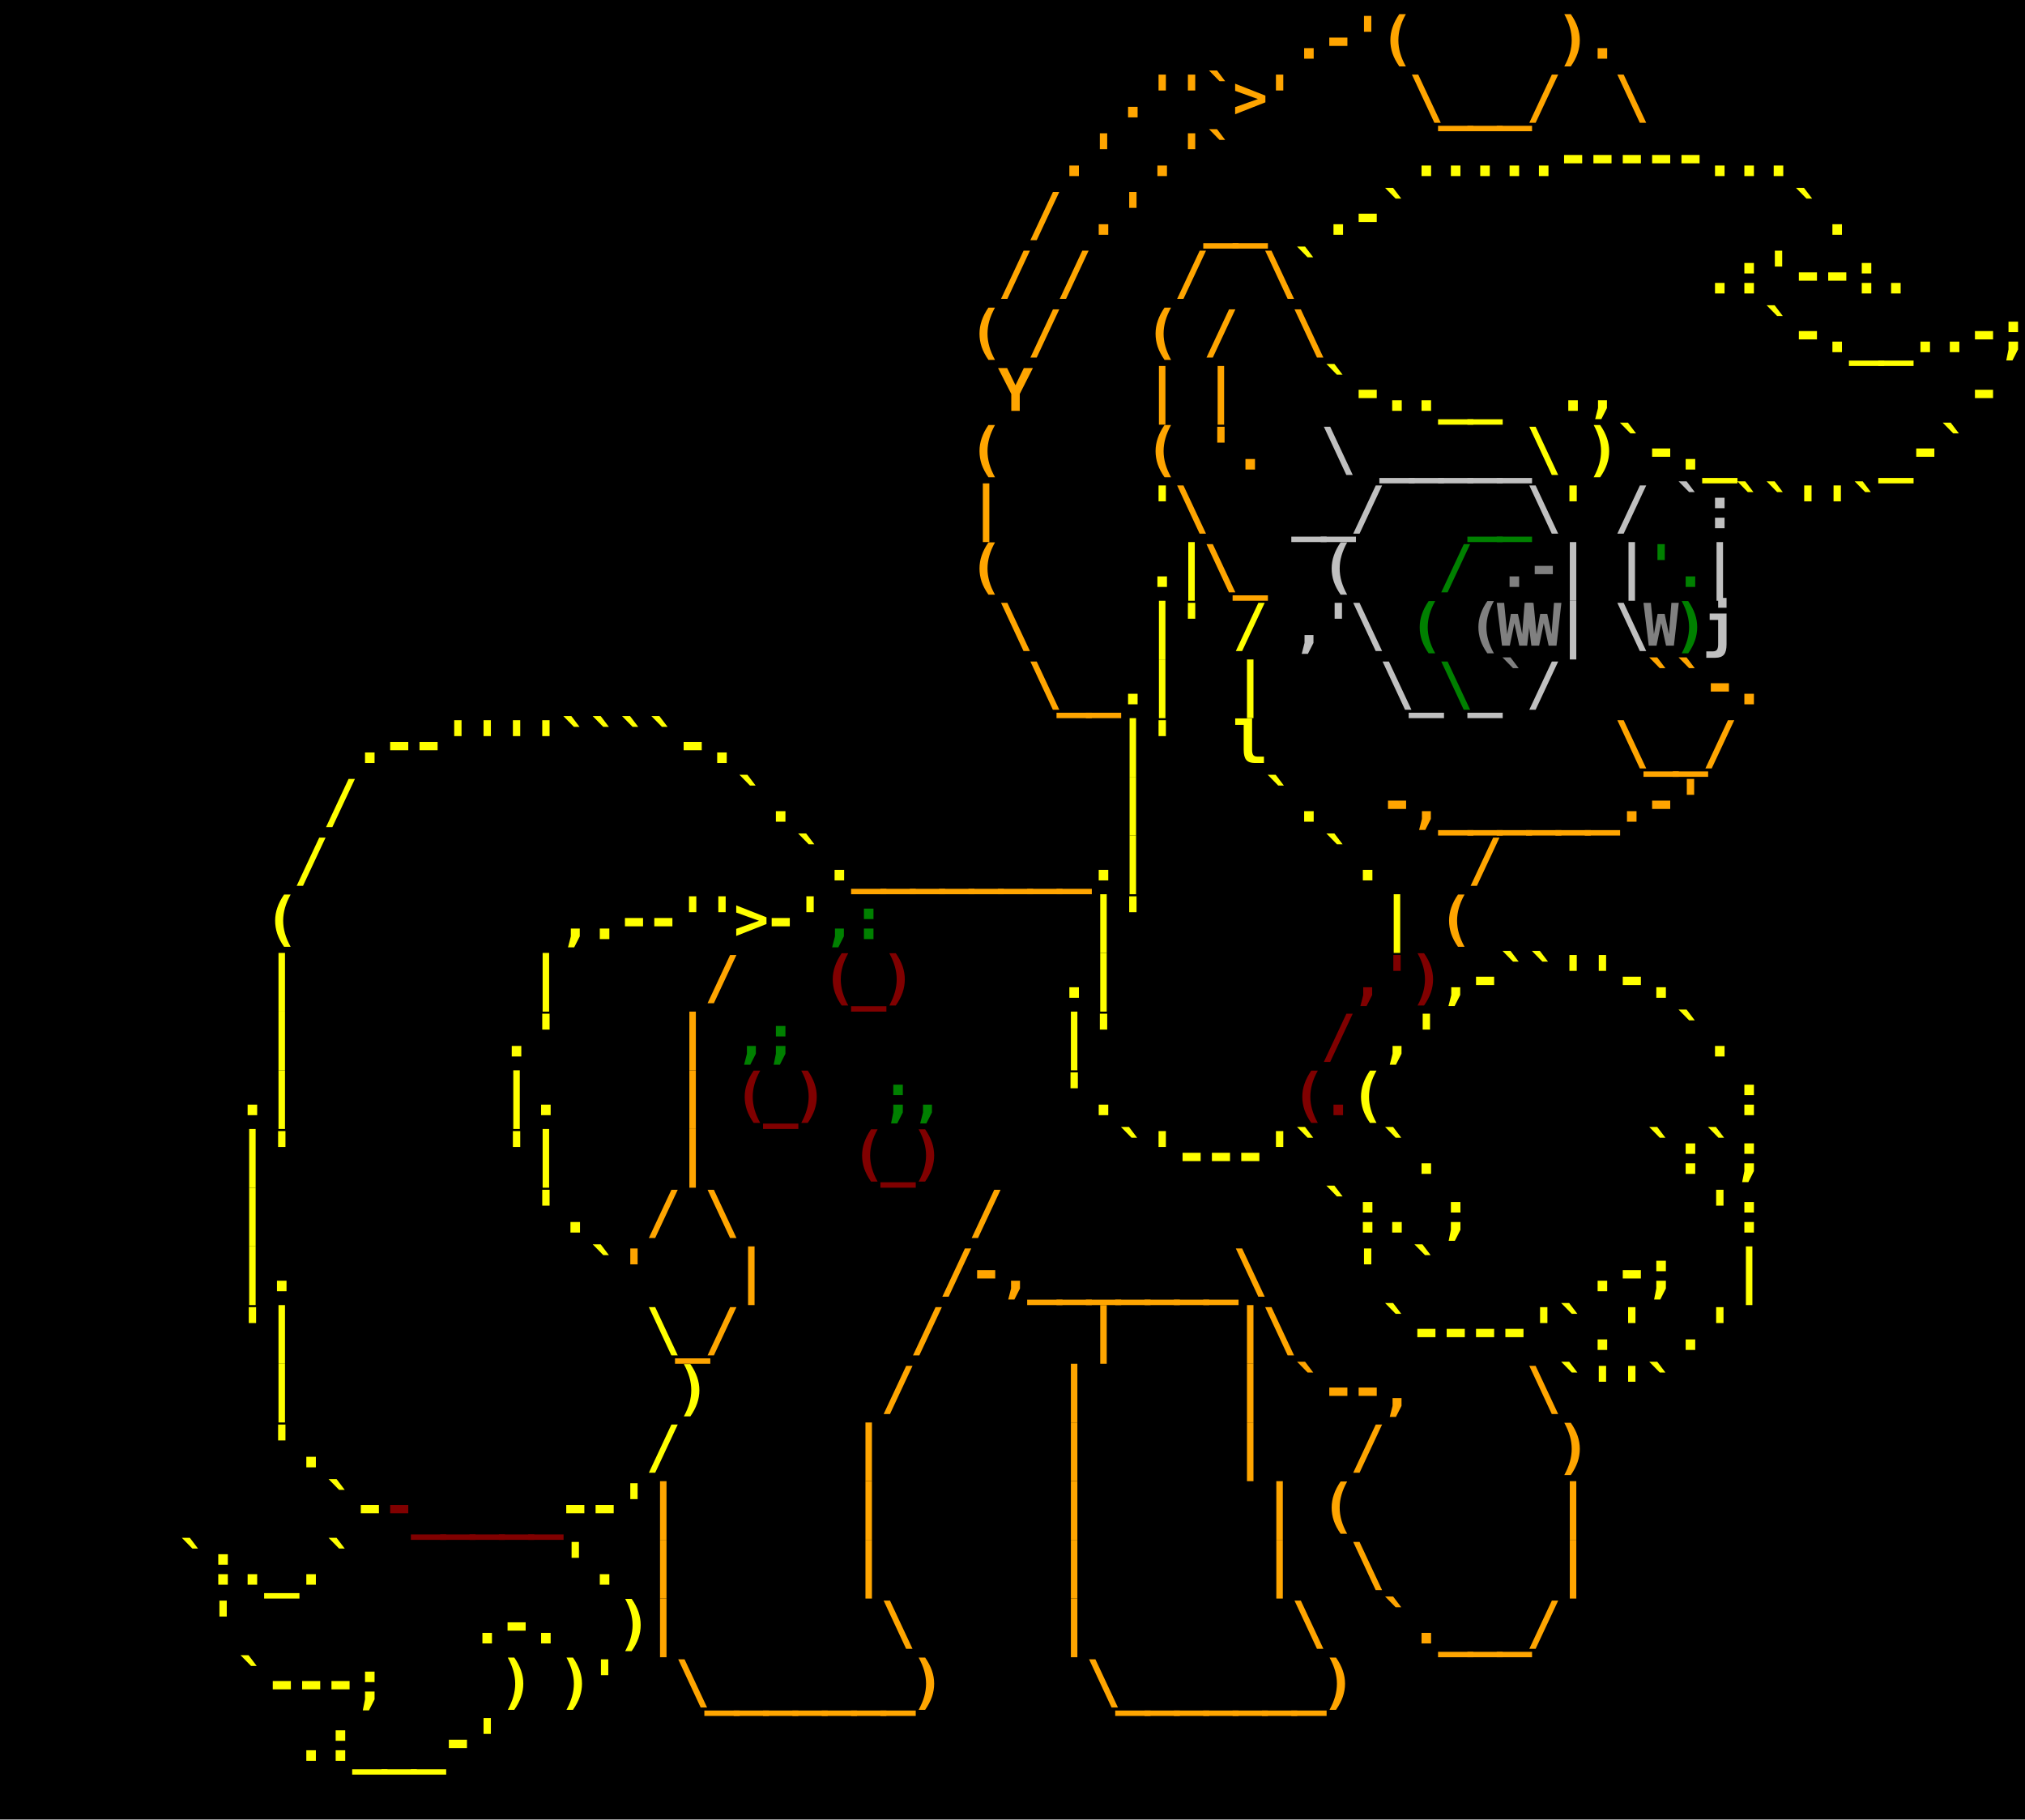
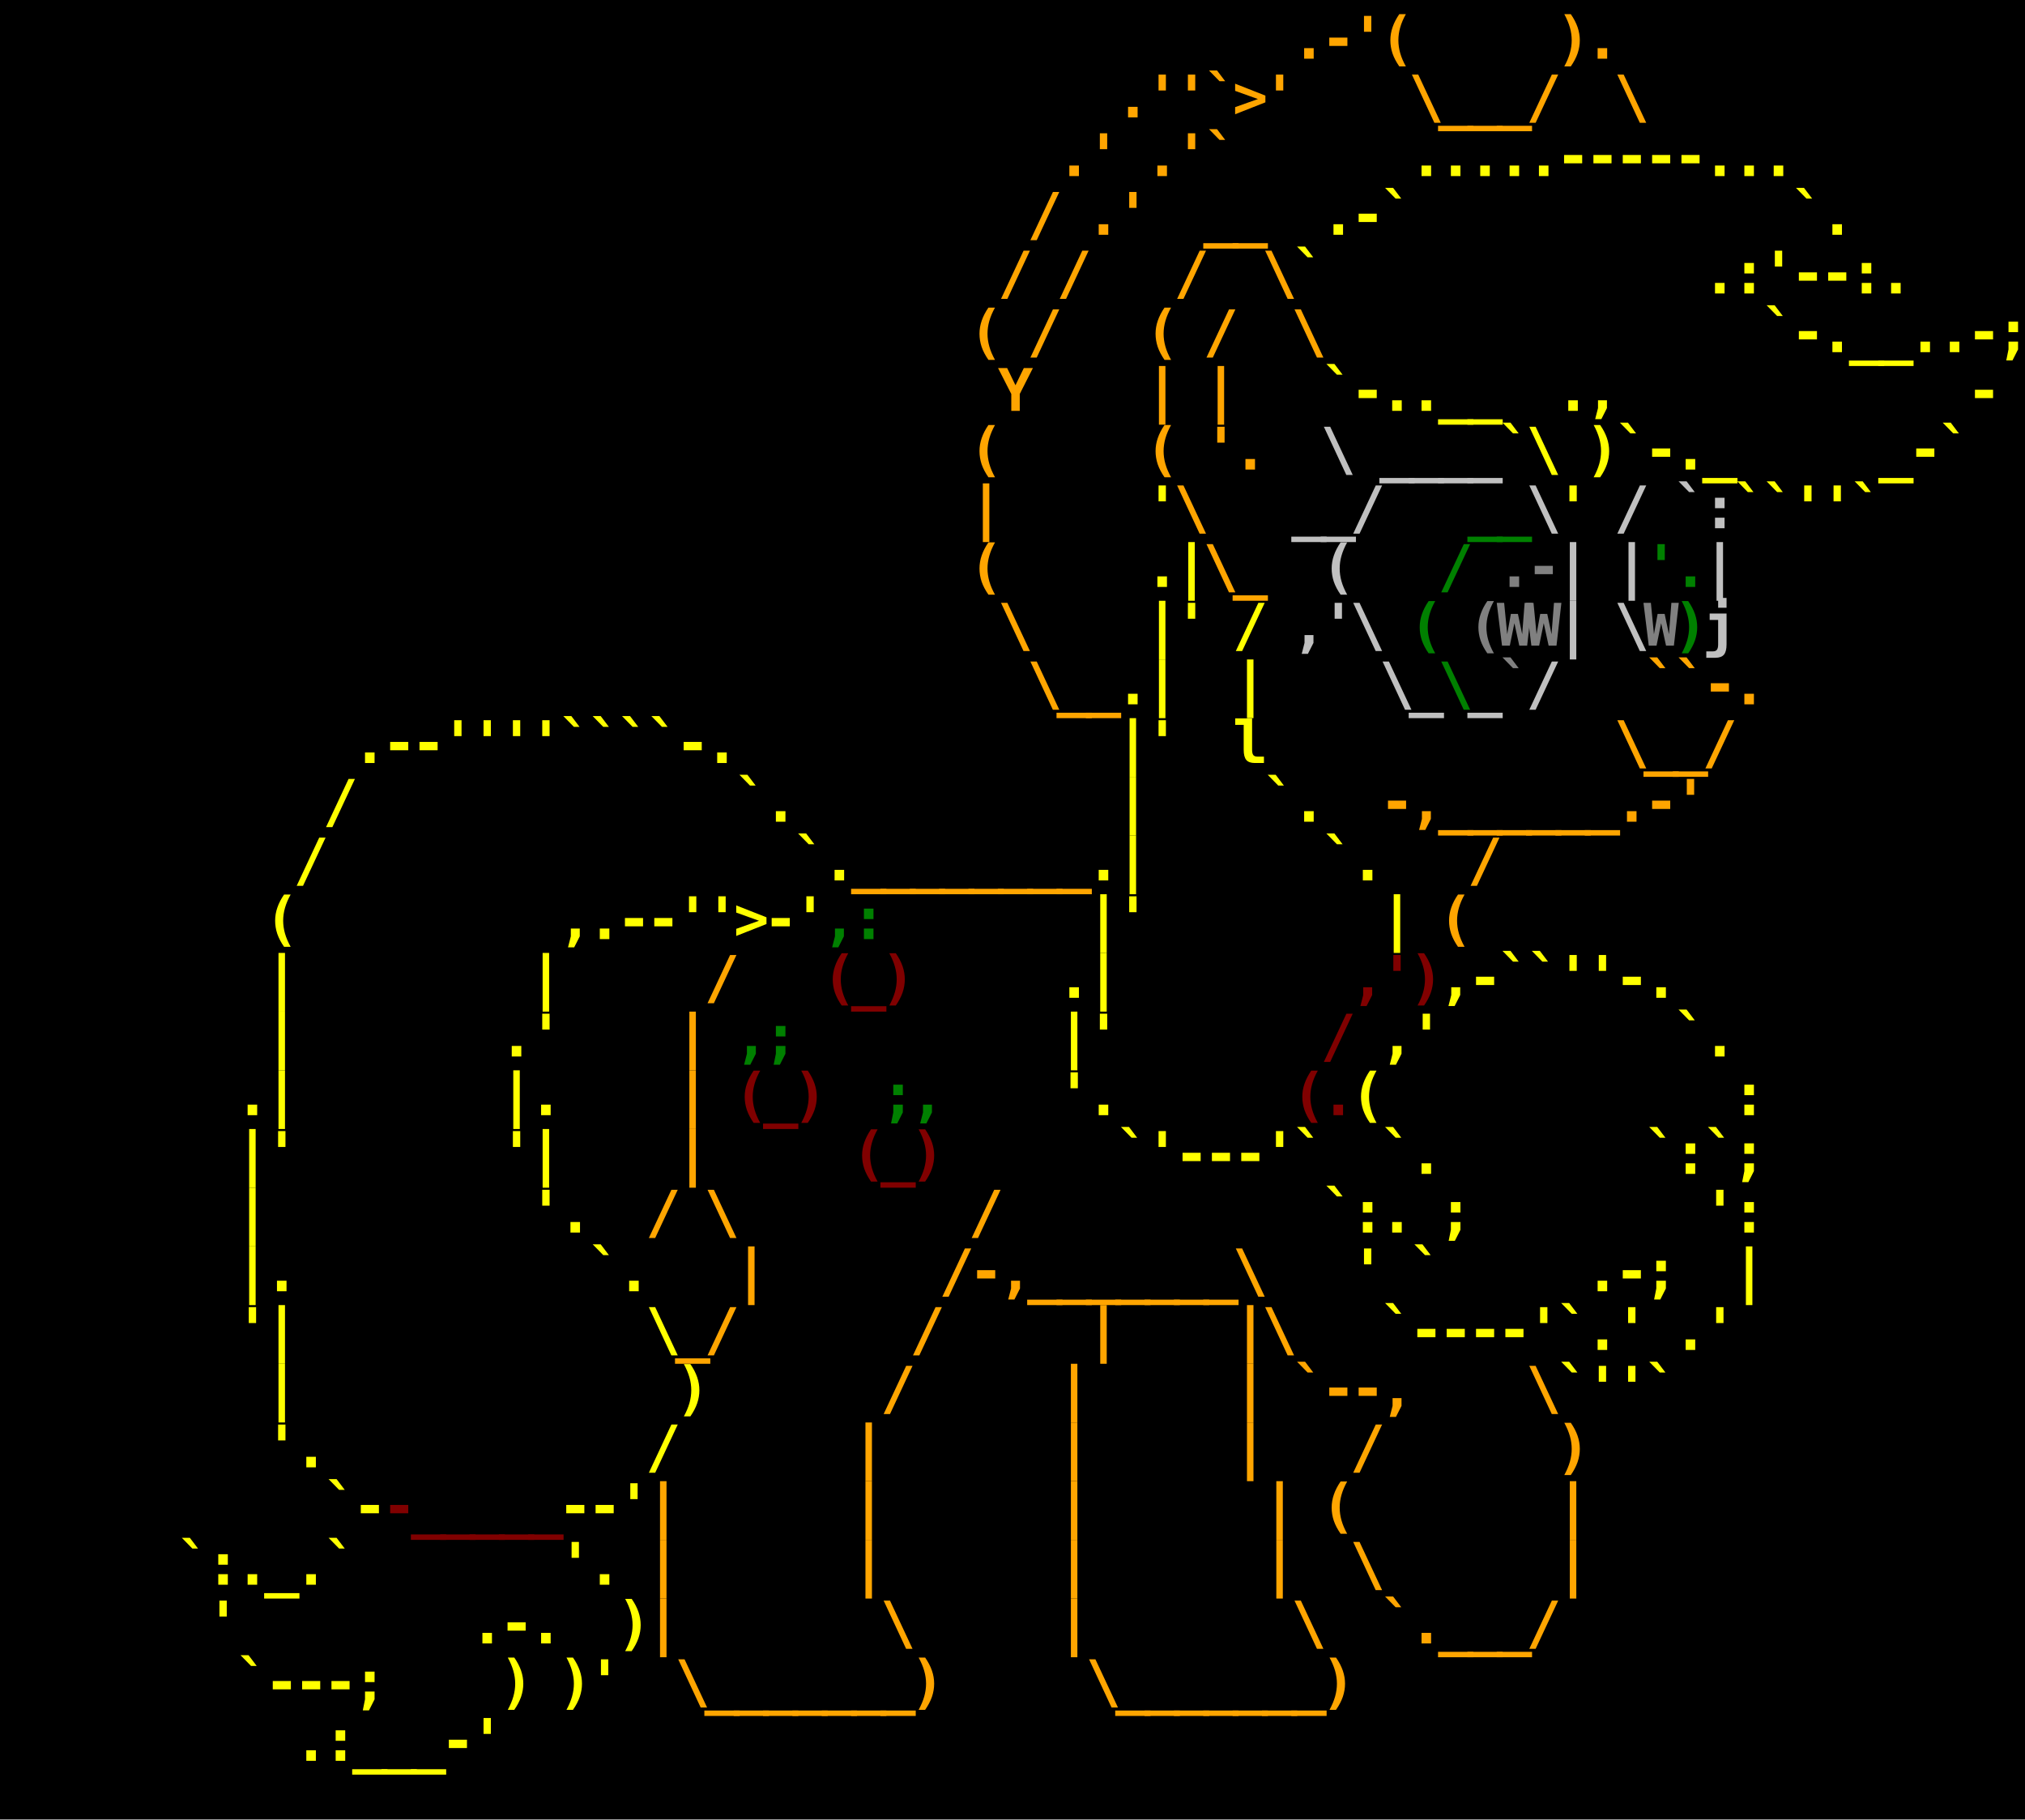
<svg xmlns="http://www.w3.org/2000/svg" width="414" height="372">
  <rect style="fill:black;stroke:none;" width="414" height="372" x="0" y="0" />
  <text y="0" x="0" style="font-family:monospace;font-size:12px;font-weight:bold;">
    <tspan x="264" y="12" style="fill:orange;">.</tspan>
    <tspan x="270" y="12" style="fill:orange;">-</tspan>
    <tspan x="276" y="12" style="fill:orange;">'</tspan>
    <tspan x="282" y="12" style="fill:orange;">(</tspan>
    <tspan x="318" y="12" style="fill:orange;">)</tspan>
    <tspan x="324" y="12" style="fill:orange;">.</tspan>
    <tspan x="228" y="24" style="fill:orange;">.</tspan>
    <tspan x="234" y="24" style="fill:orange;">'</tspan>
    <tspan x="240" y="24" style="fill:orange;">'</tspan>
    <tspan x="246" y="24" style="fill:orange;">`</tspan>
    <tspan x="252" y="24" style="fill:orange;">&gt;</tspan>
    <tspan x="258" y="24" style="fill:orange;">'</tspan>
    <tspan x="288" y="24" style="fill:orange;">\</tspan>
    <tspan x="294" y="24" style="fill:orange;">_</tspan>
    <tspan x="300" y="24" style="fill:orange;">_</tspan>
    <tspan x="306" y="24" style="fill:orange;">_</tspan>
    <tspan x="312" y="24" style="fill:orange;">/</tspan>
    <tspan x="330" y="24" style="fill:orange;">\</tspan>
    <tspan x="216" y="36" style="fill:orange;">.</tspan>
    <tspan x="222" y="36" style="fill:orange;">'</tspan>
    <tspan x="234" y="36" style="fill:orange;">.</tspan>
    <tspan x="240" y="36" style="fill:orange;">'</tspan>
    <tspan x="246" y="36" style="fill:orange;">`</tspan>
    <tspan x="288" y="36" style="fill:yellow;">.</tspan>
    <tspan x="294" y="36" style="fill:yellow;">.</tspan>
    <tspan x="300" y="36" style="fill:yellow;">.</tspan>
    <tspan x="306" y="36" style="fill:yellow;">.</tspan>
    <tspan x="312" y="36" style="fill:yellow;">.</tspan>
    <tspan x="318" y="36" style="fill:yellow;">-</tspan>
    <tspan x="324" y="36" style="fill:yellow;">-</tspan>
    <tspan x="330" y="36" style="fill:yellow;">-</tspan>
    <tspan x="336" y="36" style="fill:yellow;">-</tspan>
    <tspan x="342" y="36" style="fill:yellow;">-</tspan>
    <tspan x="348" y="36" style="fill:yellow;">.</tspan>
    <tspan x="354" y="36" style="fill:yellow;">.</tspan>
    <tspan x="360" y="36" style="fill:yellow;">.</tspan>
    <tspan x="210" y="48" style="fill:orange;">/</tspan>
    <tspan x="222" y="48" style="fill:orange;">.</tspan>
    <tspan x="228" y="48" style="fill:orange;">'</tspan>
    <tspan x="246" y="48" style="fill:orange;">_</tspan>
    <tspan x="252" y="48" style="fill:orange;">_</tspan>
    <tspan x="270" y="48" style="fill:yellow;">.</tspan>
    <tspan x="276" y="48" style="fill:yellow;">-</tspan>
    <tspan x="282" y="48" style="fill:yellow;">`</tspan>
    <tspan x="366" y="48" style="fill:yellow;">`</tspan>
    <tspan x="372" y="48" style="fill:yellow;">.</tspan>
    <tspan x="204" y="60" style="fill:orange;">/</tspan>
    <tspan x="216" y="60" style="fill:orange;">/</tspan>
    <tspan x="240" y="60" style="fill:orange;">/</tspan>
    <tspan x="258" y="60" style="fill:orange;">\</tspan>
    <tspan x="264" y="60" style="fill:yellow;">`</tspan>
    <tspan x="348" y="60" style="fill:yellow;">.</tspan>
    <tspan x="354" y="60" style="fill:yellow;">:</tspan>
    <tspan x="360" y="60" style="fill:yellow;">'</tspan>
    <tspan x="366" y="60" style="fill:yellow;">-</tspan>
    <tspan x="372" y="60" style="fill:yellow;">-</tspan>
    <tspan x="378" y="60" style="fill:yellow;">:</tspan>
    <tspan x="384" y="60" style="fill:yellow;">.</tspan>
    <tspan x="198" y="72" style="fill:orange;">(</tspan>
    <tspan x="210" y="72" style="fill:orange;">/</tspan>
    <tspan x="234" y="72" style="fill:orange;">(</tspan>
    <tspan x="246" y="72" style="fill:orange;">/</tspan>
    <tspan x="264" y="72" style="fill:orange;">\</tspan>
    <tspan x="360" y="72" style="fill:yellow;">`</tspan>
    <tspan x="366" y="72" style="fill:yellow;">-</tspan>
    <tspan x="372" y="72" style="fill:yellow;">.</tspan>
    <tspan x="378" y="72" style="fill:yellow;">_</tspan>
    <tspan x="384" y="72" style="fill:yellow;">_</tspan>
    <tspan x="390" y="72" style="fill:yellow;">.</tspan>
    <tspan x="396" y="72" style="fill:yellow;">.</tspan>
    <tspan x="402" y="72" style="fill:yellow;">-</tspan>
    <tspan x="408" y="72" style="fill:yellow;">;</tspan>
    <tspan x="204" y="84" style="fill:orange;">Y</tspan>
    <tspan x="234" y="84" style="fill:orange;">|</tspan>
    <tspan x="246" y="84" style="fill:orange;">|</tspan>
    <tspan x="270" y="84" style="fill:yellow;">`</tspan>
    <tspan x="276" y="84" style="fill:yellow;">-</tspan>
    <tspan x="282" y="84" style="fill:yellow;">.</tspan>
    <tspan x="288" y="84" style="fill:yellow;">.</tspan>
    <tspan x="294" y="84" style="fill:yellow;">_</tspan>
    <tspan x="300" y="84" style="fill:yellow;">_</tspan>
    <tspan x="318" y="84" style="fill:yellow;">.</tspan>
    <tspan x="324" y="84" style="fill:yellow;">,</tspan>
    <tspan x="402" y="84" style="fill:yellow;">-</tspan>
    <tspan x="198" y="96" style="fill:orange;">(</tspan>
    <tspan x="234" y="96" style="fill:orange;">(</tspan>
    <tspan x="246" y="96" style="fill:orange;">'</tspan>
    <tspan x="252" y="96" style="fill:orange;">.</tspan>
    <tspan x="270" y="96" style="fill:silver;">\</tspan>
    <tspan x="282" y="96" style="fill:silver;">_</tspan>
    <tspan x="288" y="96" style="fill:silver;">_</tspan>
    <tspan x="294" y="96" style="fill:silver;">_</tspan>
    <tspan x="300" y="96" style="fill:silver;">_</tspan>
-     <tspan x="306" y="96" style="fill:silver;">_</tspan>
+     <tspan x="306" y="96" style="fill:yellow;">`</tspan>
    <tspan x="312" y="96" style="fill:yellow;">\</tspan>
    <tspan x="324" y="96" style="fill:yellow;">)</tspan>
    <tspan x="330" y="96" style="fill:yellow;">`</tspan>
    <tspan x="336" y="96" style="fill:yellow;">-</tspan>
    <tspan x="342" y="96" style="fill:yellow;">.</tspan>
    <tspan x="348" y="96" style="fill:yellow;">_</tspan>
    <tspan x="384" y="96" style="fill:yellow;">_</tspan>
    <tspan x="390" y="96" style="fill:yellow;">-</tspan>
    <tspan x="396" y="96" style="fill:yellow;">`</tspan>
    <tspan x="198" y="108" style="fill:orange;">|</tspan>
    <tspan x="234" y="108" style="fill:yellow;">'</tspan>
    <tspan x="240" y="108" style="fill:orange;">\</tspan>
    <tspan x="264" y="108" style="fill:silver;">_</tspan>
    <tspan x="270" y="108" style="fill:silver;">_</tspan>
    <tspan x="276" y="108" style="fill:silver;">/</tspan>
    <tspan x="300" y="108" style="fill:green;">_</tspan>
    <tspan x="306" y="108" style="fill:green;">_</tspan>
    <tspan x="312" y="108" style="fill:silver;">\</tspan>
    <tspan x="318" y="108" style="fill:yellow;">'</tspan>
    <tspan x="330" y="108" style="fill:silver;">/</tspan>
    <tspan x="342" y="108" style="fill:silver;">`</tspan>
    <tspan x="348" y="108" style="fill:silver;">:</tspan>
    <tspan x="354" y="108" style="fill:yellow;">`</tspan>
    <tspan x="360" y="108" style="fill:yellow;">`</tspan>
    <tspan x="366" y="108" style="fill:yellow;">'</tspan>
    <tspan x="372" y="108" style="fill:yellow;">'</tspan>
    <tspan x="378" y="108" style="fill:yellow;">`</tspan>
    <tspan x="198" y="120" style="fill:orange;">(</tspan>
    <tspan x="234" y="120" style="fill:yellow;">.</tspan>
    <tspan x="240" y="120" style="fill:yellow;">|</tspan>
    <tspan x="246" y="120" style="fill:orange;">\</tspan>
    <tspan x="252" y="120" style="fill:orange;">_</tspan>
    <tspan x="270" y="120" style="fill:silver;">(</tspan>
    <tspan x="294" y="120" style="fill:green;">/</tspan>
    <tspan x="306" y="120" style="fill:gray;">.</tspan>
    <tspan x="312" y="120" style="fill:gray;">-</tspan>
    <tspan x="318" y="120" style="fill:silver;">|</tspan>
    <tspan x="330" y="120" style="fill:silver;">|</tspan>
    <tspan x="336" y="120" style="fill:green;">'</tspan>
    <tspan x="342" y="120" style="fill:green;">.</tspan>
    <tspan x="348" y="120" style="fill:silver;">|</tspan>
    <tspan x="204" y="132" style="fill:orange;">\</tspan>
    <tspan x="234" y="132" style="fill:yellow;">|</tspan>
    <tspan x="240" y="132" style="fill:yellow;">'</tspan>
    <tspan x="252" y="132" style="fill:yellow;">/</tspan>
    <tspan x="264" y="132" style="fill:silver;">,</tspan>
    <tspan x="270" y="132" style="fill:silver;">'</tspan>
    <tspan x="276" y="132" style="fill:silver;">\</tspan>
    <tspan x="288" y="132" style="fill:green;">(</tspan>
    <tspan x="300" y="132" style="fill:gray;">(</tspan>
    <tspan x="306" y="132" style="fill:gray;">W</tspan>
    <tspan x="312" y="132" style="fill:gray;">W</tspan>
    <tspan x="318" y="132" style="fill:silver;">|</tspan>
    <tspan x="330" y="132" style="fill:silver;">\</tspan>
    <tspan x="336" y="132" style="fill:gray;">W</tspan>
    <tspan x="342" y="132" style="fill:green;">)</tspan>
    <tspan x="348" y="132" style="fill:silver;">j</tspan>
    <tspan x="210" y="144" style="fill:orange;">\</tspan>
    <tspan x="216" y="144" style="fill:orange;">_</tspan>
    <tspan x="222" y="144" style="fill:orange;">_</tspan>
    <tspan x="228" y="144" style="fill:yellow;">.</tspan>
    <tspan x="234" y="144" style="fill:yellow;">|</tspan>
    <tspan x="252" y="144" style="fill:yellow;">|</tspan>
    <tspan x="282" y="144" style="fill:silver;">\</tspan>
    <tspan x="288" y="144" style="fill:silver;">_</tspan>
    <tspan x="294" y="144" style="fill:green;">\</tspan>
    <tspan x="300" y="144" style="fill:silver;">_</tspan>
    <tspan x="306" y="144" style="fill:gray;">`</tspan>
    <tspan x="312" y="144" style="fill:silver;">/</tspan>
    <tspan x="336" y="144" style="fill:orange;">`</tspan>
    <tspan x="342" y="144" style="fill:orange;">`</tspan>
    <tspan x="348" y="144" style="fill:orange;">-</tspan>
    <tspan x="354" y="144" style="fill:orange;">.</tspan>
    <tspan x="72" y="156" style="fill:yellow;">.</tspan>
    <tspan x="78" y="156" style="fill:yellow;">-</tspan>
    <tspan x="84" y="156" style="fill:yellow;">-</tspan>
    <tspan x="90" y="156" style="fill:yellow;">'</tspan>
    <tspan x="96" y="156" style="fill:yellow;">'</tspan>
    <tspan x="102" y="156" style="fill:yellow;">'</tspan>
    <tspan x="108" y="156" style="fill:yellow;">'</tspan>
    <tspan x="114" y="156" style="fill:yellow;">`</tspan>
    <tspan x="120" y="156" style="fill:yellow;">`</tspan>
    <tspan x="126" y="156" style="fill:yellow;">`</tspan>
    <tspan x="132" y="156" style="fill:yellow;">`</tspan>
    <tspan x="138" y="156" style="fill:yellow;">-</tspan>
    <tspan x="144" y="156" style="fill:yellow;">.</tspan>
    <tspan x="228" y="156" style="fill:yellow;">|</tspan>
    <tspan x="234" y="156" style="fill:yellow;">'</tspan>
    <tspan x="252" y="156" style="fill:yellow;">l</tspan>
    <tspan x="330" y="156" style="fill:orange;">\</tspan>
    <tspan x="336" y="156" style="fill:orange;">_</tspan>
    <tspan x="342" y="156" style="fill:orange;">_</tspan>
    <tspan x="348" y="156" style="fill:orange;">/</tspan>
    <tspan x="66" y="168" style="fill:yellow;">/</tspan>
    <tspan x="150" y="168" style="fill:yellow;">`</tspan>
    <tspan x="156" y="168" style="fill:yellow;">.</tspan>
    <tspan x="228" y="168" style="fill:yellow;">|</tspan>
    <tspan x="258" y="168" style="fill:yellow;">`</tspan>
    <tspan x="264" y="168" style="fill:yellow;">.</tspan>
    <tspan x="282" y="168" style="fill:orange;">-</tspan>
    <tspan x="288" y="168" style="fill:orange;">,</tspan>
    <tspan x="294" y="168" style="fill:orange;">_</tspan>
    <tspan x="300" y="168" style="fill:orange;">_</tspan>
    <tspan x="306" y="168" style="fill:orange;">_</tspan>
    <tspan x="312" y="168" style="fill:orange;">_</tspan>
    <tspan x="318" y="168" style="fill:orange;">_</tspan>
    <tspan x="324" y="168" style="fill:orange;">_</tspan>
    <tspan x="330" y="168" style="fill:orange;">.</tspan>
    <tspan x="336" y="168" style="fill:orange;">-</tspan>
    <tspan x="342" y="168" style="fill:orange;">'</tspan>
    <tspan x="60" y="180" style="fill:yellow;">/</tspan>
    <tspan x="162" y="180" style="fill:yellow;">`</tspan>
    <tspan x="168" y="180" style="fill:yellow;">.</tspan>
    <tspan x="174" y="180" style="fill:orange;">_</tspan>
    <tspan x="180" y="180" style="fill:orange;">_</tspan>
    <tspan x="186" y="180" style="fill:orange;">_</tspan>
    <tspan x="192" y="180" style="fill:orange;">_</tspan>
    <tspan x="198" y="180" style="fill:orange;">_</tspan>
    <tspan x="204" y="180" style="fill:orange;">_</tspan>
    <tspan x="210" y="180" style="fill:orange;">_</tspan>
    <tspan x="216" y="180" style="fill:orange;">_</tspan>
    <tspan x="222" y="180" style="fill:yellow;">.</tspan>
    <tspan x="228" y="180" style="fill:yellow;">|</tspan>
    <tspan x="270" y="180" style="fill:yellow;">`</tspan>
    <tspan x="276" y="180" style="fill:yellow;">.</tspan>
    <tspan x="300" y="180" style="fill:orange;">/</tspan>
    <tspan x="54" y="192" style="fill:yellow;">(</tspan>
    <tspan x="114" y="192" style="fill:yellow;">,</tspan>
    <tspan x="120" y="192" style="fill:yellow;">.</tspan>
    <tspan x="126" y="192" style="fill:yellow;">-</tspan>
    <tspan x="132" y="192" style="fill:yellow;">-</tspan>
    <tspan x="138" y="192" style="fill:yellow;">'</tspan>
    <tspan x="144" y="192" style="fill:yellow;">'</tspan>
    <tspan x="150" y="192" style="fill:yellow;">&gt;</tspan>
    <tspan x="156" y="192" style="fill:yellow;">-</tspan>
    <tspan x="162" y="192" style="fill:yellow;">'</tspan>
    <tspan x="168" y="192" style="fill:green;">,</tspan>
    <tspan x="174" y="192" style="fill:green;">:</tspan>
    <tspan x="222" y="192" style="fill:yellow;">|</tspan>
    <tspan x="228" y="192" style="fill:yellow;">'</tspan>
    <tspan x="282" y="192" style="fill:yellow;">|</tspan>
    <tspan x="294" y="192" style="fill:orange;">(</tspan>
    <tspan x="54" y="204" style="fill:yellow;">|</tspan>
    <tspan x="108" y="204" style="fill:yellow;">|</tspan>
    <tspan x="144" y="204" style="fill:orange;">/</tspan>
    <tspan x="168" y="204" style="fill:maroon;">(</tspan>
    <tspan x="174" y="204" style="fill:maroon;">_</tspan>
    <tspan x="180" y="204" style="fill:maroon;">)</tspan>
    <tspan x="216" y="204" style="fill:yellow;">.</tspan>
    <tspan x="222" y="204" style="fill:yellow;">|</tspan>
    <tspan x="276" y="204" style="fill:maroon;">,</tspan>
    <tspan x="282" y="204" style="fill:maroon;">'</tspan>
    <tspan x="288" y="204" style="fill:maroon;">)</tspan>
    <tspan x="294" y="204" style="fill:yellow;">,</tspan>
    <tspan x="300" y="204" style="fill:yellow;">-</tspan>
    <tspan x="306" y="204" style="fill:yellow;">`</tspan>
    <tspan x="312" y="204" style="fill:yellow;">`</tspan>
    <tspan x="318" y="204" style="fill:yellow;">'</tspan>
    <tspan x="324" y="204" style="fill:yellow;">'</tspan>
    <tspan x="330" y="204" style="fill:yellow;">-</tspan>
    <tspan x="336" y="204" style="fill:yellow;">.</tspan>
    <tspan x="54" y="216" style="fill:yellow;">|</tspan>
    <tspan x="102" y="216" style="fill:yellow;">.</tspan>
    <tspan x="108" y="216" style="fill:yellow;">'</tspan>
    <tspan x="138" y="216" style="fill:orange;">|</tspan>
    <tspan x="150" y="216" style="fill:green;">,</tspan>
    <tspan x="156" y="216" style="fill:green;">;</tspan>
    <tspan x="216" y="216" style="fill:yellow;">|</tspan>
    <tspan x="222" y="216" style="fill:yellow;">'</tspan>
    <tspan x="270" y="216" style="fill:maroon;">/</tspan>
    <tspan x="282" y="216" style="fill:yellow;">,</tspan>
    <tspan x="288" y="216" style="fill:yellow;">'</tspan>
    <tspan x="342" y="216" style="fill:yellow;">`</tspan>
    <tspan x="348" y="216" style="fill:yellow;">.</tspan>
    <tspan x="48" y="228" style="fill:yellow;">.</tspan>
    <tspan x="54" y="228" style="fill:yellow;">|</tspan>
    <tspan x="102" y="228" style="fill:yellow;">|</tspan>
    <tspan x="108" y="228" style="fill:yellow;">.</tspan>
    <tspan x="138" y="228" style="fill:orange;">|</tspan>
    <tspan x="150" y="228" style="fill:maroon;">(</tspan>
    <tspan x="156" y="228" style="fill:maroon;">_</tspan>
    <tspan x="162" y="228" style="fill:maroon;">)</tspan>
    <tspan x="180" y="228" style="fill:green;">;</tspan>
    <tspan x="186" y="228" style="fill:green;">,</tspan>
    <tspan x="216" y="228" style="fill:yellow;">'</tspan>
    <tspan x="222" y="228" style="fill:yellow;">.</tspan>
    <tspan x="264" y="228" style="fill:maroon;">(</tspan>
    <tspan x="270" y="228" style="fill:maroon;">.</tspan>
    <tspan x="276" y="228" style="fill:yellow;">(</tspan>
    <tspan x="354" y="228" style="fill:yellow;">:</tspan>
    <tspan x="48" y="240" style="fill:yellow;">|</tspan>
    <tspan x="54" y="240" style="fill:yellow;">'</tspan>
    <tspan x="102" y="240" style="fill:yellow;">'</tspan>
    <tspan x="108" y="240" style="fill:yellow;">|</tspan>
    <tspan x="138" y="240" style="fill:orange;">|</tspan>
    <tspan x="174" y="240" style="fill:maroon;">(</tspan>
    <tspan x="180" y="240" style="fill:maroon;">_</tspan>
    <tspan x="186" y="240" style="fill:maroon;">)</tspan>
    <tspan x="228" y="240" style="fill:yellow;">`</tspan>
    <tspan x="234" y="240" style="fill:yellow;">'</tspan>
    <tspan x="240" y="240" style="fill:yellow;">-</tspan>
    <tspan x="246" y="240" style="fill:yellow;">-</tspan>
    <tspan x="252" y="240" style="fill:yellow;">-</tspan>
    <tspan x="258" y="240" style="fill:yellow;">'</tspan>
    <tspan x="264" y="240" style="fill:yellow;">`</tspan>
    <tspan x="282" y="240" style="fill:yellow;">`</tspan>
    <tspan x="288" y="240" style="fill:yellow;">.</tspan>
    <tspan x="336" y="240" style="fill:yellow;">`</tspan>
    <tspan x="342" y="240" style="fill:yellow;">:</tspan>
    <tspan x="348" y="240" style="fill:yellow;">`</tspan>
    <tspan x="354" y="240" style="fill:yellow;">;</tspan>
    <tspan x="48" y="252" style="fill:yellow;">|</tspan>
    <tspan x="108" y="252" style="fill:yellow;">'</tspan>
    <tspan x="114" y="252" style="fill:yellow;">.</tspan>
    <tspan x="132" y="252" style="fill:orange;">/</tspan>
    <tspan x="144" y="252" style="fill:orange;">\</tspan>
    <tspan x="198" y="252" style="fill:orange;">/</tspan>
    <tspan x="270" y="252" style="fill:yellow;">`</tspan>
    <tspan x="276" y="252" style="fill:yellow;">:</tspan>
    <tspan x="282" y="252" style="fill:yellow;">.</tspan>
    <tspan x="294" y="252" style="fill:yellow;">;</tspan>
    <tspan x="348" y="252" style="fill:yellow;">'</tspan>
    <tspan x="354" y="252" style="fill:yellow;">:</tspan>
    <tspan x="48" y="264" style="fill:yellow;">|</tspan>
    <tspan x="54" y="264" style="fill:yellow;">.</tspan>
    <tspan x="120" y="264" style="fill:yellow;">`</tspan>
-     <tspan x="126" y="264" style="fill:orange;">'</tspan>
+     <tspan x="126" y="264" style="fill:yellow;">.</tspan>
    <tspan x="150" y="264" style="fill:orange;">|</tspan>
    <tspan x="192" y="264" style="fill:orange;">/</tspan>
    <tspan x="198" y="264" style="fill:orange;">-</tspan>
    <tspan x="204" y="264" style="fill:orange;">,</tspan>
    <tspan x="210" y="264" style="fill:orange;">_</tspan>
    <tspan x="216" y="264" style="fill:orange;">_</tspan>
    <tspan x="222" y="264" style="fill:orange;">_</tspan>
    <tspan x="228" y="264" style="fill:orange;">_</tspan>
    <tspan x="234" y="264" style="fill:orange;">_</tspan>
    <tspan x="240" y="264" style="fill:orange;">_</tspan>
    <tspan x="246" y="264" style="fill:orange;">_</tspan>
    <tspan x="252" y="264" style="fill:orange;">\</tspan>
    <tspan x="276" y="264" style="fill:yellow;">'</tspan>
    <tspan x="288" y="264" style="fill:yellow;">`</tspan>
    <tspan x="324" y="264" style="fill:yellow;">.</tspan>
    <tspan x="330" y="264" style="fill:yellow;">-</tspan>
    <tspan x="336" y="264" style="fill:yellow;">;</tspan>
    <tspan x="354" y="264" style="fill:yellow;">|</tspan>
    <tspan x="48" y="276" style="fill:yellow;">'</tspan>
    <tspan x="54" y="276" style="fill:yellow;">|</tspan>
    <tspan x="132" y="276" style="fill:yellow;">\</tspan>
    <tspan x="138" y="276" style="fill:orange;">_</tspan>
    <tspan x="144" y="276" style="fill:orange;">/</tspan>
    <tspan x="186" y="276" style="fill:orange;">/</tspan>
    <tspan x="222" y="276" style="fill:orange;">|</tspan>
    <tspan x="252" y="276" style="fill:orange;">|</tspan>
    <tspan x="258" y="276" style="fill:orange;">\</tspan>
    <tspan x="282" y="276" style="fill:yellow;">`</tspan>
    <tspan x="288" y="276" style="fill:yellow;">-</tspan>
    <tspan x="294" y="276" style="fill:yellow;">-</tspan>
    <tspan x="300" y="276" style="fill:yellow;">-</tspan>
    <tspan x="306" y="276" style="fill:yellow;">-</tspan>
    <tspan x="312" y="276" style="fill:yellow;">'</tspan>
    <tspan x="318" y="276" style="fill:yellow;">`</tspan>
    <tspan x="324" y="276" style="fill:yellow;">.</tspan>
    <tspan x="330" y="276" style="fill:yellow;">'</tspan>
    <tspan x="342" y="276" style="fill:yellow;">.</tspan>
    <tspan x="348" y="276" style="fill:yellow;">'</tspan>
    <tspan x="54" y="288" style="fill:yellow;">|</tspan>
    <tspan x="138" y="288" style="fill:yellow;">)</tspan>
    <tspan x="180" y="288" style="fill:orange;">/</tspan>
    <tspan x="216" y="288" style="fill:orange;">|</tspan>
    <tspan x="252" y="288" style="fill:orange;">|</tspan>
    <tspan x="264" y="288" style="fill:orange;">`</tspan>
    <tspan x="270" y="288" style="fill:orange;">-</tspan>
    <tspan x="276" y="288" style="fill:orange;">-</tspan>
    <tspan x="282" y="288" style="fill:orange;">,</tspan>
    <tspan x="312" y="288" style="fill:orange;">\</tspan>
    <tspan x="318" y="288" style="fill:yellow;">`</tspan>
    <tspan x="324" y="288" style="fill:yellow;">'</tspan>
    <tspan x="330" y="288" style="fill:yellow;">'</tspan>
    <tspan x="336" y="288" style="fill:yellow;">`</tspan>
    <tspan x="54" y="300" style="fill:yellow;">'</tspan>
    <tspan x="60" y="300" style="fill:yellow;">.</tspan>
    <tspan x="132" y="300" style="fill:yellow;">/</tspan>
    <tspan x="174" y="300" style="fill:orange;">|</tspan>
    <tspan x="216" y="300" style="fill:orange;">|</tspan>
    <tspan x="252" y="300" style="fill:orange;">|</tspan>
    <tspan x="276" y="300" style="fill:orange;">/</tspan>
    <tspan x="318" y="300" style="fill:orange;">)</tspan>
    <tspan x="66" y="312" style="fill:yellow;">`</tspan>
    <tspan x="72" y="312" style="fill:yellow;">-</tspan>
    <tspan x="78" y="312" style="fill:maroon;">-</tspan>
    <tspan x="84" y="312" style="fill:maroon;">_</tspan>
    <tspan x="90" y="312" style="fill:maroon;">_</tspan>
    <tspan x="96" y="312" style="fill:maroon;">_</tspan>
    <tspan x="102" y="312" style="fill:maroon;">_</tspan>
    <tspan x="108" y="312" style="fill:maroon;">_</tspan>
    <tspan x="114" y="312" style="fill:yellow;">-</tspan>
    <tspan x="120" y="312" style="fill:yellow;">-</tspan>
    <tspan x="126" y="312" style="fill:yellow;">'</tspan>
    <tspan x="132" y="312" style="fill:orange;">|</tspan>
    <tspan x="174" y="312" style="fill:orange;">|</tspan>
    <tspan x="216" y="312" style="fill:orange;">|</tspan>
    <tspan x="258" y="312" style="fill:orange;">|</tspan>
    <tspan x="270" y="312" style="fill:orange;">(</tspan>
    <tspan x="318" y="312" style="fill:orange;">|</tspan>
    <tspan x="36" y="324" style="fill:yellow;">`</tspan>
    <tspan x="42" y="324" style="fill:yellow;">:</tspan>
    <tspan x="48" y="324" style="fill:yellow;">.</tspan>
    <tspan x="54" y="324" style="fill:yellow;">_</tspan>
    <tspan x="60" y="324" style="fill:yellow;">.</tspan>
    <tspan x="66" y="324" style="fill:yellow;">`</tspan>
    <tspan x="114" y="324" style="fill:yellow;">'</tspan>
    <tspan x="120" y="324" style="fill:yellow;">.</tspan>
    <tspan x="132" y="324" style="fill:orange;">|</tspan>
    <tspan x="174" y="324" style="fill:orange;">|</tspan>
    <tspan x="216" y="324" style="fill:orange;">|</tspan>
    <tspan x="258" y="324" style="fill:orange;">|</tspan>
    <tspan x="276" y="324" style="fill:orange;">\</tspan>
    <tspan x="318" y="324" style="fill:orange;">|</tspan>
    <tspan x="42" y="336" style="fill:yellow;">'</tspan>
    <tspan x="96" y="336" style="fill:yellow;">.</tspan>
    <tspan x="102" y="336" style="fill:yellow;">-</tspan>
    <tspan x="108" y="336" style="fill:yellow;">.</tspan>
    <tspan x="126" y="336" style="fill:yellow;">)</tspan>
    <tspan x="132" y="336" style="fill:orange;">|</tspan>
    <tspan x="180" y="336" style="fill:orange;">\</tspan>
    <tspan x="216" y="336" style="fill:orange;">|</tspan>
    <tspan x="264" y="336" style="fill:orange;">\</tspan>
    <tspan x="282" y="336" style="fill:orange;">`</tspan>
    <tspan x="288" y="336" style="fill:orange;">.</tspan>
    <tspan x="294" y="336" style="fill:orange;">_</tspan>
    <tspan x="300" y="336" style="fill:orange;">_</tspan>
    <tspan x="306" y="336" style="fill:orange;">_</tspan>
    <tspan x="312" y="336" style="fill:orange;">/</tspan>
    <tspan x="48" y="348" style="fill:yellow;">`</tspan>
    <tspan x="54" y="348" style="fill:yellow;">-</tspan>
    <tspan x="60" y="348" style="fill:yellow;">-</tspan>
    <tspan x="66" y="348" style="fill:yellow;">-</tspan>
    <tspan x="72" y="348" style="fill:yellow;">;</tspan>
    <tspan x="102" y="348" style="fill:yellow;">)</tspan>
    <tspan x="114" y="348" style="fill:yellow;">)</tspan>
    <tspan x="120" y="348" style="fill:yellow;">'</tspan>
    <tspan x="138" y="348" style="fill:orange;">\</tspan>
    <tspan x="144" y="348" style="fill:orange;">_</tspan>
    <tspan x="150" y="348" style="fill:orange;">_</tspan>
    <tspan x="156" y="348" style="fill:orange;">_</tspan>
    <tspan x="162" y="348" style="fill:orange;">_</tspan>
    <tspan x="168" y="348" style="fill:orange;">_</tspan>
    <tspan x="174" y="348" style="fill:orange;">_</tspan>
    <tspan x="180" y="348" style="fill:orange;">_</tspan>
    <tspan x="186" y="348" style="fill:orange;">)</tspan>
    <tspan x="222" y="348" style="fill:orange;">\</tspan>
    <tspan x="228" y="348" style="fill:orange;">_</tspan>
    <tspan x="234" y="348" style="fill:orange;">_</tspan>
    <tspan x="240" y="348" style="fill:orange;">_</tspan>
    <tspan x="246" y="348" style="fill:orange;">_</tspan>
    <tspan x="252" y="348" style="fill:orange;">_</tspan>
    <tspan x="258" y="348" style="fill:orange;">_</tspan>
    <tspan x="264" y="348" style="fill:orange;">_</tspan>
    <tspan x="270" y="348" style="fill:orange;">)</tspan>
    <tspan x="60" y="360" style="fill:yellow;">.</tspan>
    <tspan x="66" y="360" style="fill:yellow;">:</tspan>
    <tspan x="72" y="360" style="fill:yellow;">_</tspan>
    <tspan x="78" y="360" style="fill:yellow;">_</tspan>
    <tspan x="84" y="360" style="fill:yellow;">_</tspan>
    <tspan x="90" y="360" style="fill:yellow;">-</tspan>
    <tspan x="96" y="360" style="fill:yellow;">'</tspan>
  </text>
</svg>
